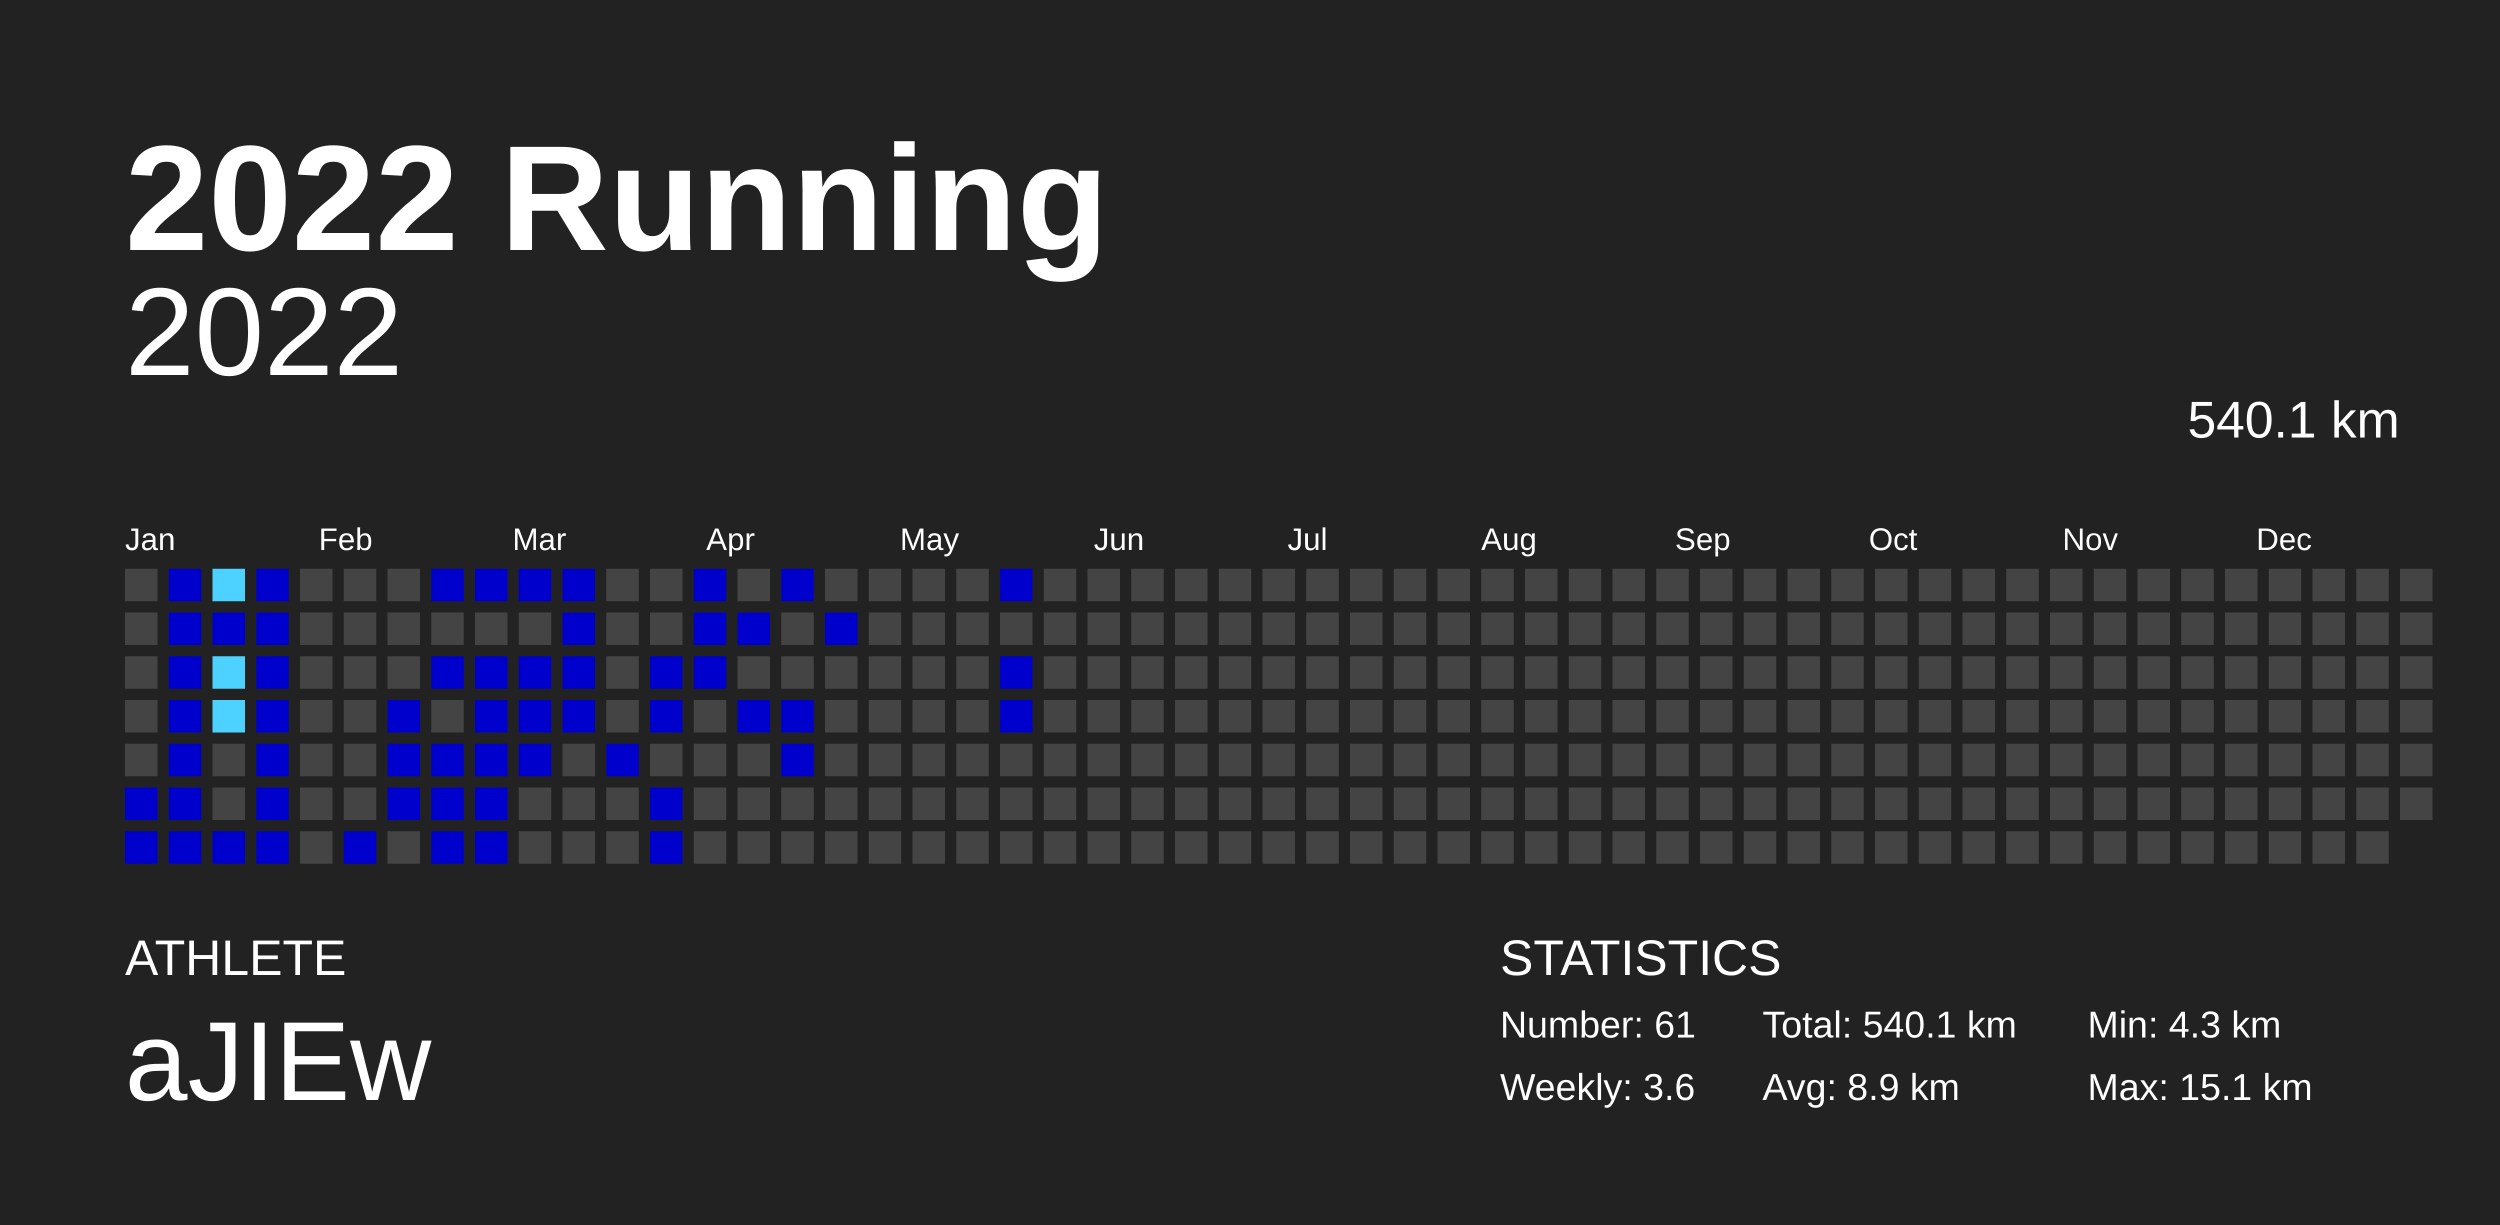
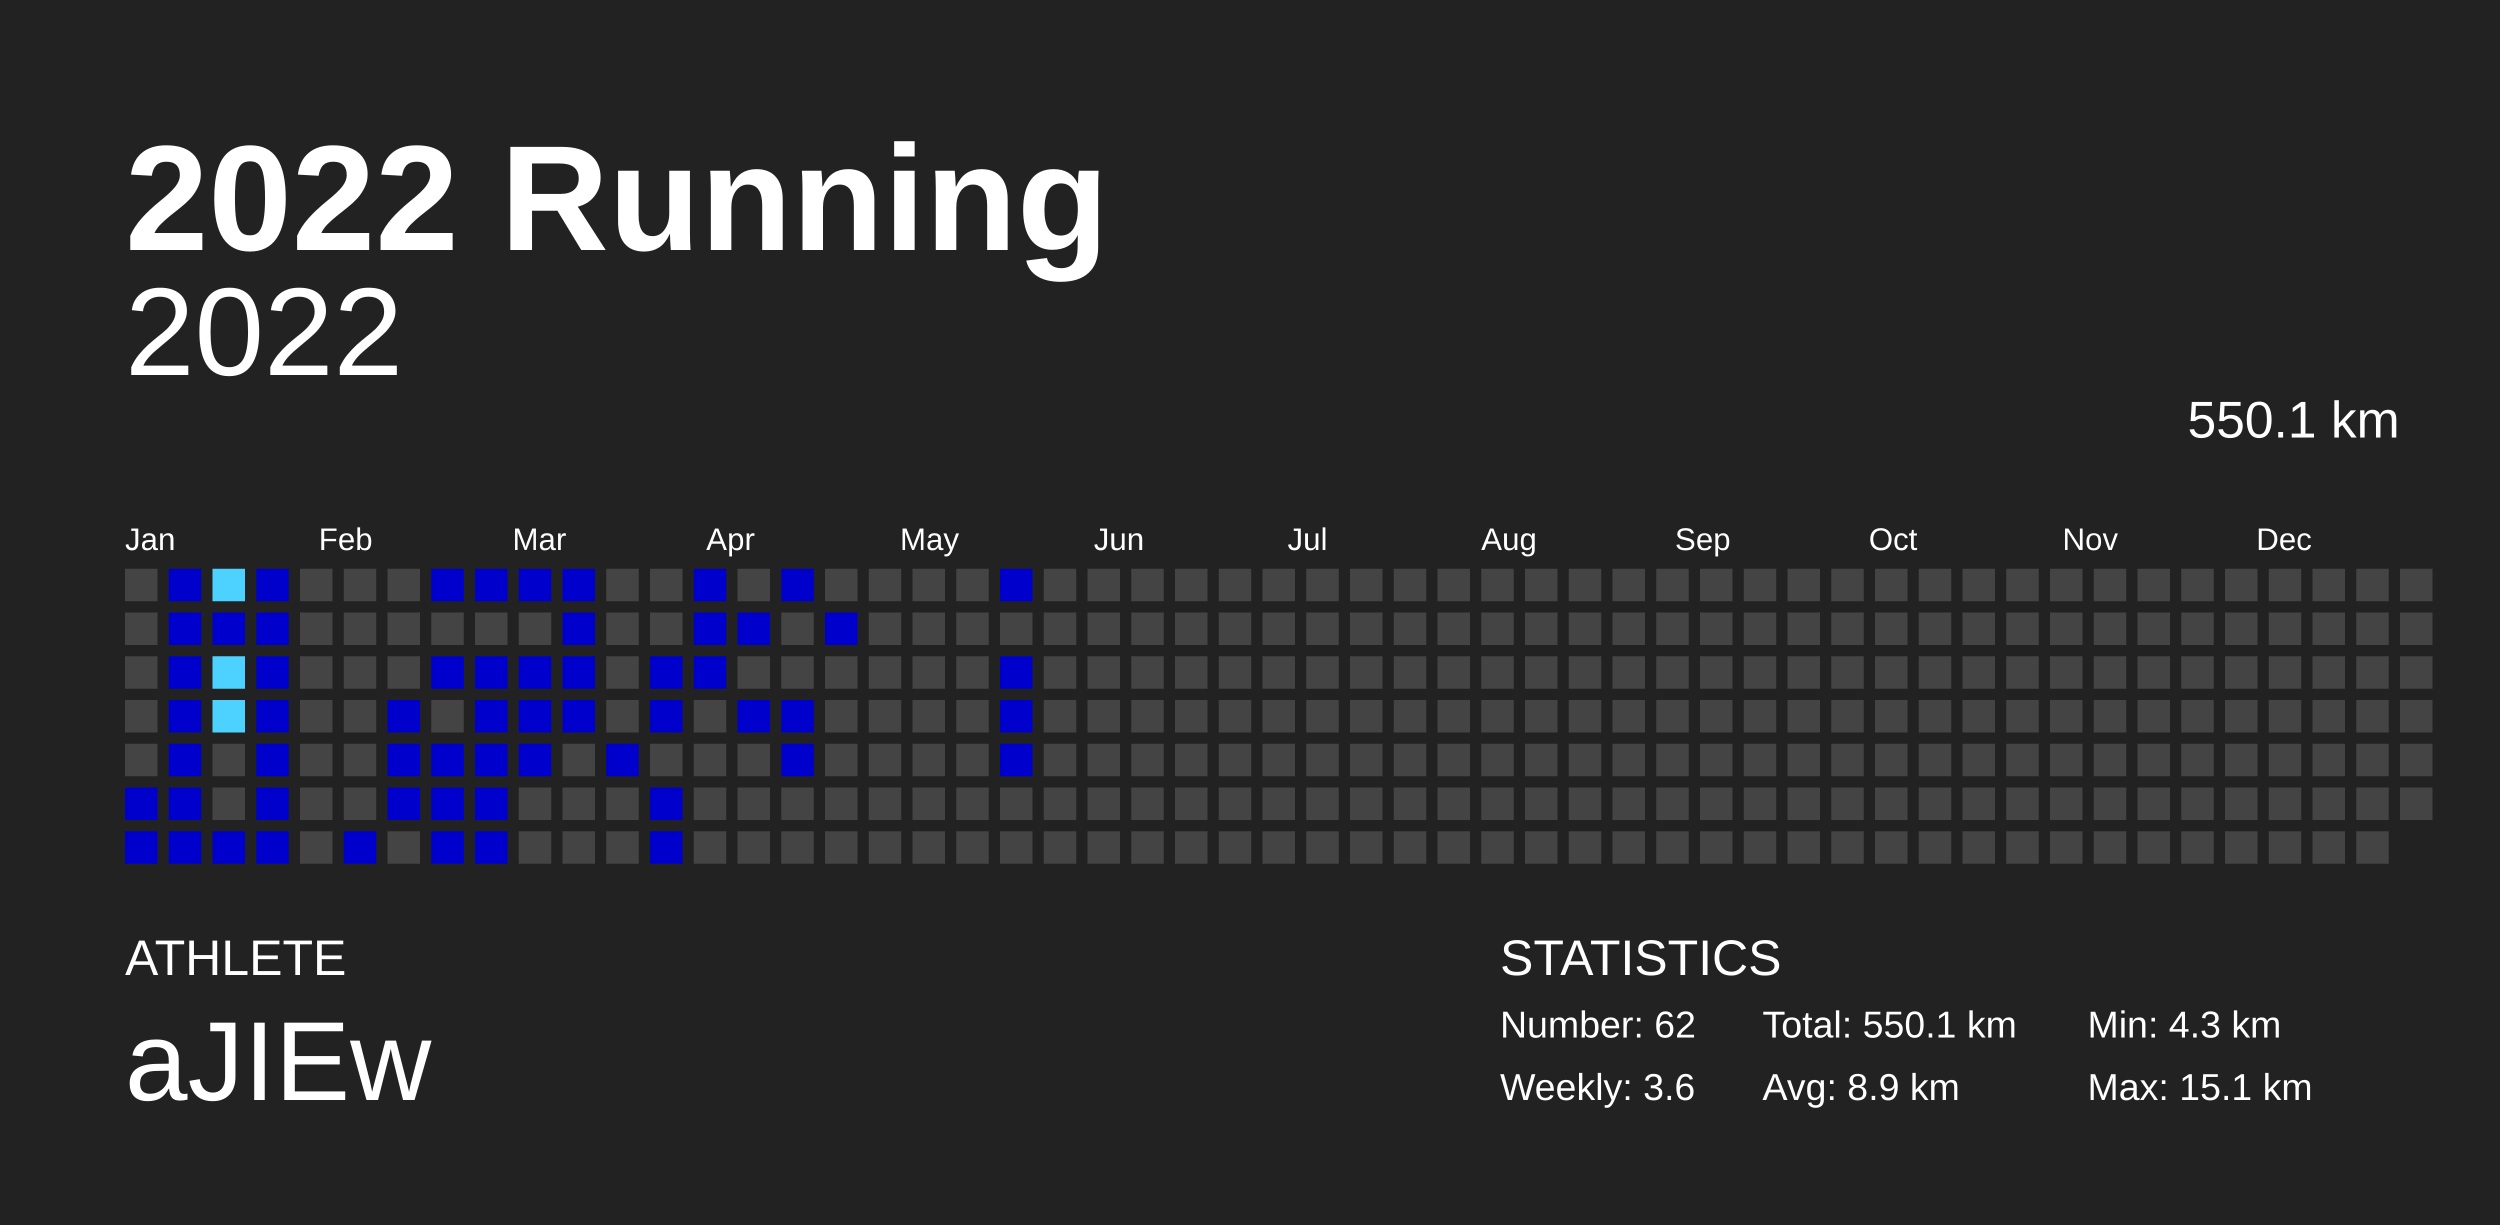
<svg xmlns="http://www.w3.org/2000/svg" baseProfile="full" height="98mm" version="1.1" viewBox="0,0,200,98" width="200mm">
  <defs />
  <rect fill="#222222" height="98" width="200" x="0" y="0" />
  <text fill="#FFFFFF" style="font-size:12px; font-family:Arial; font-weight:bold;" x="10" y="20">2022 Running</text>
  <text fill="#FFFFFF" style="font-size:4px; font-family:Arial" x="10" y="78">ATHLETE</text>
  <text fill="#FFFFFF" style="font-size:9px; font-family:Arial" x="10" y="88">aJIEw</text>
  <text fill="#FFFFFF" style="font-size:4px; font-family:Arial" x="120" y="78">STATISTICS</text>
-   <text fill="#FFFFFF" style="font-size:3px; font-family:Arial" x="120" y="83">Number: 61</text>
+   <text fill="#FFFFFF" style="font-size:3px; font-family:Arial" x="120" y="83">Number: 62</text>
  <text fill="#FFFFFF" style="font-size:3px; font-family:Arial" x="120" y="88">Weekly: 3.6</text>
-   <text fill="#FFFFFF" style="font-size:3px; font-family:Arial" x="141" y="83">Total: 540.1 km</text>
+   <text fill="#FFFFFF" style="font-size:3px; font-family:Arial" x="141" y="83">Total: 550.1 km</text>
  <text fill="#FFFFFF" style="font-size:3px; font-family:Arial" x="141" y="88">Avg: 8.9 km</text>
  <text fill="#FFFFFF" style="font-size:3px; font-family:Arial" x="167" y="83">Min: 4.3 km</text>
  <text fill="#FFFFFF" style="font-size:3px; font-family:Arial" x="167" y="88">Max: 15.1 km</text>
  <text alignment-baseline="hanging" fill="#FFFFFF" style="font-size:10.0px; font-family:Arial;" x="10" y="30">2022</text>
-   <text alignment-baseline="hanging" fill="#FFFFFF" style="font-size:4.125px; font-family:Arial;" x="175" y="35">540.1 km</text>
+   <text alignment-baseline="hanging" fill="#FFFFFF" style="font-size:4.125px; font-family:Arial;" x="175" y="35">550.1 km</text>
  <text fill="#FFFFFF" style="font-size:2.5px; font-family:Arial" x="10.0" y="44">Jan</text>
  <text fill="#FFFFFF" style="font-size:2.5px; font-family:Arial" x="25.5" y="44">Feb</text>
  <text fill="#FFFFFF" style="font-size:2.5px; font-family:Arial" x="41.0" y="44">Mar</text>
  <text fill="#FFFFFF" style="font-size:2.5px; font-family:Arial" x="56.5" y="44">Apr</text>
  <text fill="#FFFFFF" style="font-size:2.5px; font-family:Arial" x="72.0" y="44">May</text>
  <text fill="#FFFFFF" style="font-size:2.5px; font-family:Arial" x="87.5" y="44">Jun</text>
  <text fill="#FFFFFF" style="font-size:2.5px; font-family:Arial" x="103.0" y="44">Jul</text>
  <text fill="#FFFFFF" style="font-size:2.5px; font-family:Arial" x="118.5" y="44">Aug</text>
  <text fill="#FFFFFF" style="font-size:2.5px; font-family:Arial" x="134.0" y="44">Sep</text>
  <text fill="#FFFFFF" style="font-size:2.5px; font-family:Arial" x="149.5" y="44">Oct</text>
  <text fill="#FFFFFF" style="font-size:2.5px; font-family:Arial" x="165.0" y="44">Nov</text>
  <text fill="#FFFFFF" style="font-size:2.5px; font-family:Arial" x="180.5" y="44">Dec</text>
  <rect fill="#444444" height="2.6" width="2.6" x="10.0" y="45.5" />
  <rect fill="#444444" height="2.6" width="2.6" x="10.0" y="49.0" />
  <rect fill="#444444" height="2.6" width="2.6" x="10.0" y="52.5" />
  <rect fill="#444444" height="2.6" width="2.6" x="10.0" y="56.0" />
  <rect fill="#444444" height="2.6" width="2.6" x="10.0" y="59.5" />
  <rect fill="mediumblue" height="2.6" width="2.6" x="10.0" y="63.0" />
  <rect fill="mediumblue" height="2.6" width="2.6" x="10.0" y="66.5" />
  <rect fill="mediumblue" height="2.6" width="2.6" x="13.5" y="45.5" />
  <rect fill="mediumblue" height="2.6" width="2.6" x="13.5" y="49.0" />
  <rect fill="mediumblue" height="2.6" width="2.6" x="13.5" y="52.5" />
  <rect fill="mediumblue" height="2.6" width="2.6" x="13.5" y="56.0" />
  <rect fill="mediumblue" height="2.6" width="2.6" x="13.5" y="59.5" />
  <rect fill="mediumblue" height="2.6" width="2.6" x="13.5" y="63.0" />
  <rect fill="mediumblue" height="2.6" width="2.6" x="13.5" y="66.5" />
  <rect fill="#4dd2ff" height="2.6" width="2.6" x="17.0" y="45.5" />
  <rect fill="mediumblue" height="2.6" width="2.6" x="17.0" y="49.0" />
  <rect fill="#4dd2ff" height="2.6" width="2.6" x="17.0" y="52.5" />
  <rect fill="#4dd2ff" height="2.6" width="2.6" x="17.0" y="56.0" />
  <rect fill="#444444" height="2.6" width="2.6" x="17.0" y="59.5" />
  <rect fill="#444444" height="2.6" width="2.6" x="17.0" y="63.0" />
  <rect fill="mediumblue" height="2.6" width="2.6" x="17.0" y="66.5" />
  <rect fill="mediumblue" height="2.6" width="2.6" x="20.5" y="45.5" />
  <rect fill="mediumblue" height="2.6" width="2.6" x="20.5" y="49.0" />
  <rect fill="mediumblue" height="2.6" width="2.6" x="20.5" y="52.5" />
  <rect fill="mediumblue" height="2.6" width="2.6" x="20.5" y="56.0" />
  <rect fill="mediumblue" height="2.6" width="2.6" x="20.5" y="59.5" />
  <rect fill="mediumblue" height="2.6" width="2.6" x="20.5" y="63.0" />
  <rect fill="mediumblue" height="2.6" width="2.6" x="20.5" y="66.5" />
  <rect fill="#444444" height="2.6" width="2.6" x="24.0" y="45.5" />
  <rect fill="#444444" height="2.6" width="2.6" x="24.0" y="49.0" />
  <rect fill="#444444" height="2.6" width="2.6" x="24.0" y="52.5" />
  <rect fill="#444444" height="2.6" width="2.6" x="24.0" y="56.0" />
  <rect fill="#444444" height="2.6" width="2.6" x="24.0" y="59.5" />
  <rect fill="#444444" height="2.6" width="2.6" x="24.0" y="63.0" />
  <rect fill="#444444" height="2.6" width="2.6" x="24.0" y="66.5" />
  <rect fill="#444444" height="2.6" width="2.6" x="27.5" y="45.5" />
  <rect fill="#444444" height="2.6" width="2.6" x="27.5" y="49.0" />
  <rect fill="#444444" height="2.6" width="2.6" x="27.5" y="52.5" />
  <rect fill="#444444" height="2.6" width="2.6" x="27.5" y="56.0" />
  <rect fill="#444444" height="2.6" width="2.6" x="27.5" y="59.5" />
  <rect fill="#444444" height="2.6" width="2.6" x="27.5" y="63.0" />
  <rect fill="mediumblue" height="2.6" width="2.6" x="27.5" y="66.5" />
  <rect fill="#444444" height="2.6" width="2.6" x="31.0" y="45.5" />
  <rect fill="#444444" height="2.6" width="2.6" x="31.0" y="49.0" />
  <rect fill="#444444" height="2.6" width="2.6" x="31.0" y="52.5" />
  <rect fill="mediumblue" height="2.6" width="2.6" x="31.0" y="56.0" />
  <rect fill="mediumblue" height="2.6" width="2.6" x="31.0" y="59.5" />
  <rect fill="mediumblue" height="2.6" width="2.6" x="31.0" y="63.0" />
  <rect fill="#444444" height="2.6" width="2.6" x="31.0" y="66.5" />
  <rect fill="mediumblue" height="2.6" width="2.6" x="34.5" y="45.5" />
  <rect fill="#444444" height="2.6" width="2.6" x="34.5" y="49.0" />
  <rect fill="mediumblue" height="2.6" width="2.6" x="34.5" y="52.5" />
  <rect fill="#444444" height="2.6" width="2.6" x="34.5" y="56.0" />
  <rect fill="mediumblue" height="2.6" width="2.6" x="34.5" y="59.5" />
  <rect fill="mediumblue" height="2.6" width="2.6" x="34.5" y="63.0" />
  <rect fill="mediumblue" height="2.6" width="2.6" x="34.5" y="66.5" />
  <rect fill="mediumblue" height="2.6" width="2.6" x="38.0" y="45.5" />
  <rect fill="#444444" height="2.6" width="2.6" x="38.0" y="49.0" />
  <rect fill="mediumblue" height="2.6" width="2.6" x="38.0" y="52.5" />
  <rect fill="mediumblue" height="2.6" width="2.6" x="38.0" y="56.0" />
  <rect fill="mediumblue" height="2.6" width="2.6" x="38.0" y="59.5" />
  <rect fill="mediumblue" height="2.6" width="2.6" x="38.0" y="63.0" />
  <rect fill="mediumblue" height="2.6" width="2.6" x="38.0" y="66.5" />
  <rect fill="mediumblue" height="2.6" width="2.6" x="41.5" y="45.5" />
  <rect fill="#444444" height="2.6" width="2.6" x="41.5" y="49.0" />
  <rect fill="mediumblue" height="2.6" width="2.6" x="41.5" y="52.5" />
  <rect fill="mediumblue" height="2.6" width="2.6" x="41.5" y="56.0" />
  <rect fill="mediumblue" height="2.6" width="2.6" x="41.5" y="59.5" />
  <rect fill="#444444" height="2.6" width="2.6" x="41.5" y="63.0" />
  <rect fill="#444444" height="2.6" width="2.6" x="41.5" y="66.5" />
  <rect fill="mediumblue" height="2.6" width="2.6" x="45.0" y="45.5" />
  <rect fill="mediumblue" height="2.6" width="2.6" x="45.0" y="49.0" />
  <rect fill="mediumblue" height="2.6" width="2.6" x="45.0" y="52.5" />
  <rect fill="mediumblue" height="2.6" width="2.6" x="45.0" y="56.0" />
  <rect fill="#444444" height="2.6" width="2.6" x="45.0" y="59.5" />
  <rect fill="#444444" height="2.6" width="2.6" x="45.0" y="63.0" />
  <rect fill="#444444" height="2.6" width="2.6" x="45.0" y="66.5" />
  <rect fill="#444444" height="2.6" width="2.6" x="48.5" y="45.5" />
  <rect fill="#444444" height="2.6" width="2.6" x="48.5" y="49.0" />
  <rect fill="#444444" height="2.6" width="2.6" x="48.5" y="52.5" />
  <rect fill="#444444" height="2.6" width="2.6" x="48.5" y="56.0" />
  <rect fill="mediumblue" height="2.6" width="2.6" x="48.5" y="59.5" />
  <rect fill="#444444" height="2.6" width="2.6" x="48.5" y="63.0" />
  <rect fill="#444444" height="2.6" width="2.6" x="48.5" y="66.5" />
  <rect fill="#444444" height="2.6" width="2.6" x="52.0" y="45.5" />
  <rect fill="#444444" height="2.6" width="2.6" x="52.0" y="49.0" />
  <rect fill="mediumblue" height="2.6" width="2.6" x="52.0" y="52.5" />
  <rect fill="mediumblue" height="2.6" width="2.6" x="52.0" y="56.0" />
  <rect fill="#444444" height="2.6" width="2.6" x="52.0" y="59.5" />
  <rect fill="mediumblue" height="2.6" width="2.6" x="52.0" y="63.0" />
  <rect fill="mediumblue" height="2.6" width="2.6" x="52.0" y="66.5" />
  <rect fill="mediumblue" height="2.6" width="2.6" x="55.5" y="45.5" />
  <rect fill="mediumblue" height="2.6" width="2.6" x="55.5" y="49.0" />
  <rect fill="mediumblue" height="2.6" width="2.6" x="55.5" y="52.5" />
  <rect fill="#444444" height="2.6" width="2.6" x="55.5" y="56.0" />
  <rect fill="#444444" height="2.6" width="2.6" x="55.5" y="59.5" />
  <rect fill="#444444" height="2.6" width="2.6" x="55.5" y="63.0" />
  <rect fill="#444444" height="2.6" width="2.6" x="55.5" y="66.5" />
  <rect fill="#444444" height="2.6" width="2.6" x="59.0" y="45.5" />
  <rect fill="mediumblue" height="2.6" width="2.6" x="59.0" y="49.0" />
  <rect fill="#444444" height="2.6" width="2.6" x="59.0" y="52.5" />
  <rect fill="mediumblue" height="2.6" width="2.6" x="59.0" y="56.0" />
  <rect fill="#444444" height="2.6" width="2.6" x="59.0" y="59.5" />
  <rect fill="#444444" height="2.6" width="2.6" x="59.0" y="63.0" />
  <rect fill="#444444" height="2.6" width="2.6" x="59.0" y="66.5" />
  <rect fill="mediumblue" height="2.6" width="2.6" x="62.5" y="45.5" />
  <rect fill="#444444" height="2.6" width="2.6" x="62.5" y="49.0" />
  <rect fill="#444444" height="2.6" width="2.6" x="62.5" y="52.5" />
  <rect fill="mediumblue" height="2.6" width="2.6" x="62.5" y="56.0" />
  <rect fill="mediumblue" height="2.6" width="2.6" x="62.5" y="59.5" />
  <rect fill="#444444" height="2.6" width="2.6" x="62.5" y="63.0" />
  <rect fill="#444444" height="2.6" width="2.6" x="62.5" y="66.5" />
  <rect fill="#444444" height="2.6" width="2.6" x="66.0" y="45.5" />
  <rect fill="mediumblue" height="2.6" width="2.6" x="66.0" y="49.0" />
  <rect fill="#444444" height="2.6" width="2.6" x="66.0" y="52.5" />
  <rect fill="#444444" height="2.6" width="2.6" x="66.0" y="56.0" />
  <rect fill="#444444" height="2.6" width="2.6" x="66.0" y="59.5" />
  <rect fill="#444444" height="2.6" width="2.6" x="66.0" y="63.0" />
  <rect fill="#444444" height="2.6" width="2.6" x="66.0" y="66.5" />
  <rect fill="#444444" height="2.6" width="2.6" x="69.5" y="45.5" />
  <rect fill="#444444" height="2.6" width="2.6" x="69.5" y="49.0" />
  <rect fill="#444444" height="2.6" width="2.6" x="69.5" y="52.5" />
  <rect fill="#444444" height="2.6" width="2.6" x="69.5" y="56.0" />
  <rect fill="#444444" height="2.6" width="2.6" x="69.5" y="59.5" />
  <rect fill="#444444" height="2.6" width="2.6" x="69.5" y="63.0" />
  <rect fill="#444444" height="2.6" width="2.6" x="69.5" y="66.5" />
  <rect fill="#444444" height="2.6" width="2.6" x="73.0" y="45.5" />
  <rect fill="#444444" height="2.6" width="2.6" x="73.0" y="49.0" />
  <rect fill="#444444" height="2.6" width="2.6" x="73.0" y="52.5" />
  <rect fill="#444444" height="2.6" width="2.6" x="73.0" y="56.0" />
  <rect fill="#444444" height="2.6" width="2.6" x="73.0" y="59.5" />
  <rect fill="#444444" height="2.6" width="2.6" x="73.0" y="63.0" />
  <rect fill="#444444" height="2.6" width="2.6" x="73.0" y="66.5" />
  <rect fill="#444444" height="2.6" width="2.6" x="76.5" y="45.5" />
  <rect fill="#444444" height="2.6" width="2.6" x="76.5" y="49.0" />
  <rect fill="#444444" height="2.6" width="2.6" x="76.5" y="52.5" />
  <rect fill="#444444" height="2.6" width="2.6" x="76.5" y="56.0" />
  <rect fill="#444444" height="2.6" width="2.6" x="76.5" y="59.5" />
  <rect fill="#444444" height="2.6" width="2.6" x="76.5" y="63.0" />
  <rect fill="#444444" height="2.6" width="2.6" x="76.5" y="66.5" />
  <rect fill="mediumblue" height="2.6" width="2.6" x="80.0" y="45.5" />
  <rect fill="#444444" height="2.6" width="2.6" x="80.0" y="49.0" />
  <rect fill="mediumblue" height="2.6" width="2.6" x="80.0" y="52.5" />
  <rect fill="mediumblue" height="2.6" width="2.6" x="80.0" y="56.0" />
-   <rect fill="#444444" height="2.6" width="2.6" x="80.0" y="59.5" />
+   <rect fill="mediumblue" height="2.6" width="2.6" x="80.0" y="59.5" />
  <rect fill="#444444" height="2.6" width="2.6" x="80.0" y="63.0" />
  <rect fill="#444444" height="2.6" width="2.6" x="80.0" y="66.5" />
  <rect fill="#444444" height="2.6" width="2.6" x="83.5" y="45.5" />
  <rect fill="#444444" height="2.6" width="2.6" x="83.5" y="49.0" />
  <rect fill="#444444" height="2.6" width="2.6" x="83.5" y="52.5" />
  <rect fill="#444444" height="2.6" width="2.6" x="83.5" y="56.0" />
  <rect fill="#444444" height="2.6" width="2.6" x="83.5" y="59.5" />
  <rect fill="#444444" height="2.6" width="2.6" x="83.5" y="63.0" />
  <rect fill="#444444" height="2.6" width="2.6" x="83.5" y="66.5" />
  <rect fill="#444444" height="2.6" width="2.6" x="87.0" y="45.5" />
  <rect fill="#444444" height="2.6" width="2.6" x="87.0" y="49.0" />
  <rect fill="#444444" height="2.6" width="2.6" x="87.0" y="52.5" />
  <rect fill="#444444" height="2.6" width="2.6" x="87.0" y="56.0" />
  <rect fill="#444444" height="2.6" width="2.6" x="87.0" y="59.5" />
  <rect fill="#444444" height="2.6" width="2.6" x="87.0" y="63.0" />
  <rect fill="#444444" height="2.6" width="2.6" x="87.0" y="66.5" />
  <rect fill="#444444" height="2.6" width="2.6" x="90.5" y="45.5" />
  <rect fill="#444444" height="2.6" width="2.6" x="90.5" y="49.0" />
  <rect fill="#444444" height="2.6" width="2.6" x="90.5" y="52.5" />
  <rect fill="#444444" height="2.6" width="2.6" x="90.5" y="56.0" />
  <rect fill="#444444" height="2.6" width="2.6" x="90.5" y="59.5" />
  <rect fill="#444444" height="2.6" width="2.6" x="90.5" y="63.0" />
  <rect fill="#444444" height="2.6" width="2.6" x="90.5" y="66.5" />
  <rect fill="#444444" height="2.6" width="2.6" x="94.0" y="45.5" />
  <rect fill="#444444" height="2.6" width="2.6" x="94.0" y="49.0" />
  <rect fill="#444444" height="2.6" width="2.6" x="94.0" y="52.5" />
  <rect fill="#444444" height="2.6" width="2.6" x="94.0" y="56.0" />
  <rect fill="#444444" height="2.6" width="2.6" x="94.0" y="59.5" />
  <rect fill="#444444" height="2.6" width="2.6" x="94.0" y="63.0" />
  <rect fill="#444444" height="2.6" width="2.6" x="94.0" y="66.5" />
  <rect fill="#444444" height="2.6" width="2.6" x="97.5" y="45.5" />
  <rect fill="#444444" height="2.6" width="2.6" x="97.5" y="49.0" />
  <rect fill="#444444" height="2.6" width="2.6" x="97.5" y="52.5" />
  <rect fill="#444444" height="2.6" width="2.6" x="97.5" y="56.0" />
  <rect fill="#444444" height="2.6" width="2.6" x="97.5" y="59.5" />
  <rect fill="#444444" height="2.6" width="2.6" x="97.5" y="63.0" />
  <rect fill="#444444" height="2.6" width="2.6" x="97.5" y="66.5" />
  <rect fill="#444444" height="2.6" width="2.6" x="101.0" y="45.5" />
  <rect fill="#444444" height="2.6" width="2.6" x="101.0" y="49.0" />
  <rect fill="#444444" height="2.6" width="2.6" x="101.0" y="52.5" />
  <rect fill="#444444" height="2.6" width="2.6" x="101.0" y="56.0" />
  <rect fill="#444444" height="2.6" width="2.6" x="101.0" y="59.5" />
  <rect fill="#444444" height="2.6" width="2.6" x="101.0" y="63.0" />
  <rect fill="#444444" height="2.6" width="2.6" x="101.0" y="66.5" />
  <rect fill="#444444" height="2.6" width="2.6" x="104.5" y="45.5" />
  <rect fill="#444444" height="2.6" width="2.6" x="104.5" y="49.0" />
  <rect fill="#444444" height="2.6" width="2.6" x="104.5" y="52.5" />
  <rect fill="#444444" height="2.6" width="2.6" x="104.5" y="56.0" />
  <rect fill="#444444" height="2.6" width="2.6" x="104.5" y="59.5" />
  <rect fill="#444444" height="2.6" width="2.6" x="104.5" y="63.0" />
  <rect fill="#444444" height="2.6" width="2.6" x="104.5" y="66.5" />
  <rect fill="#444444" height="2.6" width="2.6" x="108.0" y="45.5" />
  <rect fill="#444444" height="2.6" width="2.6" x="108.0" y="49.0" />
  <rect fill="#444444" height="2.6" width="2.6" x="108.0" y="52.5" />
  <rect fill="#444444" height="2.6" width="2.6" x="108.0" y="56.0" />
  <rect fill="#444444" height="2.6" width="2.6" x="108.0" y="59.5" />
  <rect fill="#444444" height="2.6" width="2.6" x="108.0" y="63.0" />
  <rect fill="#444444" height="2.6" width="2.6" x="108.0" y="66.5" />
  <rect fill="#444444" height="2.6" width="2.6" x="111.5" y="45.5" />
  <rect fill="#444444" height="2.6" width="2.6" x="111.5" y="49.0" />
  <rect fill="#444444" height="2.6" width="2.6" x="111.5" y="52.5" />
  <rect fill="#444444" height="2.6" width="2.6" x="111.5" y="56.0" />
  <rect fill="#444444" height="2.6" width="2.6" x="111.5" y="59.5" />
  <rect fill="#444444" height="2.6" width="2.6" x="111.5" y="63.0" />
  <rect fill="#444444" height="2.6" width="2.6" x="111.5" y="66.5" />
  <rect fill="#444444" height="2.6" width="2.6" x="115.0" y="45.5" />
  <rect fill="#444444" height="2.6" width="2.6" x="115.0" y="49.0" />
  <rect fill="#444444" height="2.6" width="2.6" x="115.0" y="52.5" />
  <rect fill="#444444" height="2.6" width="2.6" x="115.0" y="56.0" />
  <rect fill="#444444" height="2.6" width="2.6" x="115.0" y="59.5" />
  <rect fill="#444444" height="2.6" width="2.6" x="115.0" y="63.0" />
  <rect fill="#444444" height="2.6" width="2.6" x="115.0" y="66.5" />
  <rect fill="#444444" height="2.6" width="2.6" x="118.5" y="45.5" />
  <rect fill="#444444" height="2.6" width="2.6" x="118.5" y="49.0" />
  <rect fill="#444444" height="2.6" width="2.6" x="118.5" y="52.5" />
  <rect fill="#444444" height="2.6" width="2.6" x="118.5" y="56.0" />
  <rect fill="#444444" height="2.6" width="2.6" x="118.5" y="59.5" />
  <rect fill="#444444" height="2.6" width="2.6" x="118.5" y="63.0" />
  <rect fill="#444444" height="2.6" width="2.6" x="118.5" y="66.5" />
  <rect fill="#444444" height="2.6" width="2.6" x="122.0" y="45.5" />
  <rect fill="#444444" height="2.6" width="2.6" x="122.0" y="49.0" />
  <rect fill="#444444" height="2.6" width="2.6" x="122.0" y="52.5" />
  <rect fill="#444444" height="2.6" width="2.6" x="122.0" y="56.0" />
  <rect fill="#444444" height="2.6" width="2.6" x="122.0" y="59.5" />
  <rect fill="#444444" height="2.6" width="2.6" x="122.0" y="63.0" />
  <rect fill="#444444" height="2.6" width="2.6" x="122.0" y="66.5" />
  <rect fill="#444444" height="2.6" width="2.6" x="125.5" y="45.5" />
  <rect fill="#444444" height="2.6" width="2.6" x="125.5" y="49.0" />
  <rect fill="#444444" height="2.6" width="2.6" x="125.5" y="52.5" />
  <rect fill="#444444" height="2.6" width="2.6" x="125.5" y="56.0" />
  <rect fill="#444444" height="2.6" width="2.6" x="125.5" y="59.5" />
  <rect fill="#444444" height="2.6" width="2.6" x="125.5" y="63.0" />
  <rect fill="#444444" height="2.6" width="2.6" x="125.5" y="66.5" />
  <rect fill="#444444" height="2.6" width="2.6" x="129.0" y="45.5" />
  <rect fill="#444444" height="2.6" width="2.6" x="129.0" y="49.0" />
  <rect fill="#444444" height="2.6" width="2.6" x="129.0" y="52.5" />
  <rect fill="#444444" height="2.6" width="2.6" x="129.0" y="56.0" />
  <rect fill="#444444" height="2.6" width="2.6" x="129.0" y="59.5" />
  <rect fill="#444444" height="2.6" width="2.6" x="129.0" y="63.0" />
  <rect fill="#444444" height="2.6" width="2.6" x="129.0" y="66.5" />
  <rect fill="#444444" height="2.6" width="2.6" x="132.5" y="45.5" />
  <rect fill="#444444" height="2.6" width="2.6" x="132.5" y="49.0" />
  <rect fill="#444444" height="2.6" width="2.6" x="132.5" y="52.5" />
  <rect fill="#444444" height="2.6" width="2.6" x="132.5" y="56.0" />
  <rect fill="#444444" height="2.6" width="2.6" x="132.5" y="59.5" />
  <rect fill="#444444" height="2.6" width="2.6" x="132.5" y="63.0" />
  <rect fill="#444444" height="2.6" width="2.6" x="132.5" y="66.5" />
  <rect fill="#444444" height="2.6" width="2.6" x="136.0" y="45.5" />
  <rect fill="#444444" height="2.6" width="2.6" x="136.0" y="49.0" />
  <rect fill="#444444" height="2.6" width="2.6" x="136.0" y="52.5" />
  <rect fill="#444444" height="2.6" width="2.6" x="136.0" y="56.0" />
  <rect fill="#444444" height="2.6" width="2.6" x="136.0" y="59.5" />
  <rect fill="#444444" height="2.6" width="2.6" x="136.0" y="63.0" />
  <rect fill="#444444" height="2.6" width="2.6" x="136.0" y="66.5" />
  <rect fill="#444444" height="2.6" width="2.6" x="139.5" y="45.5" />
  <rect fill="#444444" height="2.6" width="2.6" x="139.5" y="49.0" />
  <rect fill="#444444" height="2.6" width="2.6" x="139.5" y="52.5" />
  <rect fill="#444444" height="2.6" width="2.6" x="139.5" y="56.0" />
  <rect fill="#444444" height="2.6" width="2.6" x="139.5" y="59.5" />
  <rect fill="#444444" height="2.6" width="2.6" x="139.5" y="63.0" />
  <rect fill="#444444" height="2.6" width="2.6" x="139.5" y="66.5" />
  <rect fill="#444444" height="2.6" width="2.6" x="143.0" y="45.5" />
  <rect fill="#444444" height="2.6" width="2.6" x="143.0" y="49.0" />
  <rect fill="#444444" height="2.6" width="2.6" x="143.0" y="52.5" />
  <rect fill="#444444" height="2.6" width="2.6" x="143.0" y="56.0" />
  <rect fill="#444444" height="2.6" width="2.6" x="143.0" y="59.5" />
  <rect fill="#444444" height="2.6" width="2.6" x="143.0" y="63.0" />
  <rect fill="#444444" height="2.6" width="2.6" x="143.0" y="66.5" />
  <rect fill="#444444" height="2.6" width="2.6" x="146.5" y="45.5" />
  <rect fill="#444444" height="2.6" width="2.6" x="146.5" y="49.0" />
  <rect fill="#444444" height="2.6" width="2.6" x="146.5" y="52.5" />
  <rect fill="#444444" height="2.6" width="2.6" x="146.5" y="56.0" />
  <rect fill="#444444" height="2.6" width="2.6" x="146.5" y="59.5" />
  <rect fill="#444444" height="2.6" width="2.6" x="146.5" y="63.0" />
  <rect fill="#444444" height="2.6" width="2.6" x="146.5" y="66.5" />
  <rect fill="#444444" height="2.6" width="2.6" x="150.0" y="45.5" />
  <rect fill="#444444" height="2.6" width="2.6" x="150.0" y="49.0" />
  <rect fill="#444444" height="2.6" width="2.6" x="150.0" y="52.5" />
  <rect fill="#444444" height="2.6" width="2.6" x="150.0" y="56.0" />
  <rect fill="#444444" height="2.6" width="2.6" x="150.0" y="59.5" />
  <rect fill="#444444" height="2.6" width="2.6" x="150.0" y="63.0" />
  <rect fill="#444444" height="2.6" width="2.6" x="150.0" y="66.5" />
  <rect fill="#444444" height="2.6" width="2.6" x="153.5" y="45.5" />
  <rect fill="#444444" height="2.6" width="2.6" x="153.5" y="49.0" />
  <rect fill="#444444" height="2.6" width="2.6" x="153.5" y="52.5" />
  <rect fill="#444444" height="2.6" width="2.6" x="153.5" y="56.0" />
  <rect fill="#444444" height="2.6" width="2.6" x="153.5" y="59.5" />
  <rect fill="#444444" height="2.6" width="2.6" x="153.5" y="63.0" />
  <rect fill="#444444" height="2.6" width="2.6" x="153.5" y="66.5" />
  <rect fill="#444444" height="2.6" width="2.6" x="157.0" y="45.5" />
  <rect fill="#444444" height="2.6" width="2.6" x="157.0" y="49.0" />
  <rect fill="#444444" height="2.6" width="2.6" x="157.0" y="52.5" />
  <rect fill="#444444" height="2.6" width="2.6" x="157.0" y="56.0" />
  <rect fill="#444444" height="2.6" width="2.6" x="157.0" y="59.5" />
  <rect fill="#444444" height="2.6" width="2.6" x="157.0" y="63.0" />
  <rect fill="#444444" height="2.6" width="2.6" x="157.0" y="66.5" />
  <rect fill="#444444" height="2.6" width="2.6" x="160.5" y="45.5" />
  <rect fill="#444444" height="2.6" width="2.6" x="160.5" y="49.0" />
  <rect fill="#444444" height="2.6" width="2.6" x="160.5" y="52.5" />
  <rect fill="#444444" height="2.6" width="2.6" x="160.5" y="56.0" />
  <rect fill="#444444" height="2.6" width="2.6" x="160.5" y="59.5" />
  <rect fill="#444444" height="2.6" width="2.6" x="160.5" y="63.0" />
  <rect fill="#444444" height="2.6" width="2.6" x="160.5" y="66.5" />
  <rect fill="#444444" height="2.6" width="2.6" x="164.0" y="45.5" />
  <rect fill="#444444" height="2.6" width="2.6" x="164.0" y="49.0" />
  <rect fill="#444444" height="2.6" width="2.6" x="164.0" y="52.5" />
  <rect fill="#444444" height="2.6" width="2.6" x="164.0" y="56.0" />
  <rect fill="#444444" height="2.6" width="2.6" x="164.0" y="59.5" />
  <rect fill="#444444" height="2.6" width="2.6" x="164.0" y="63.0" />
  <rect fill="#444444" height="2.6" width="2.6" x="164.0" y="66.5" />
  <rect fill="#444444" height="2.6" width="2.6" x="167.5" y="45.5" />
  <rect fill="#444444" height="2.6" width="2.6" x="167.5" y="49.0" />
  <rect fill="#444444" height="2.6" width="2.6" x="167.5" y="52.5" />
  <rect fill="#444444" height="2.6" width="2.6" x="167.5" y="56.0" />
  <rect fill="#444444" height="2.6" width="2.6" x="167.5" y="59.5" />
  <rect fill="#444444" height="2.6" width="2.6" x="167.5" y="63.0" />
  <rect fill="#444444" height="2.6" width="2.6" x="167.5" y="66.5" />
  <rect fill="#444444" height="2.6" width="2.6" x="171.0" y="45.5" />
  <rect fill="#444444" height="2.6" width="2.6" x="171.0" y="49.0" />
  <rect fill="#444444" height="2.6" width="2.6" x="171.0" y="52.5" />
  <rect fill="#444444" height="2.6" width="2.6" x="171.0" y="56.0" />
  <rect fill="#444444" height="2.6" width="2.6" x="171.0" y="59.5" />
  <rect fill="#444444" height="2.6" width="2.6" x="171.0" y="63.0" />
  <rect fill="#444444" height="2.6" width="2.6" x="171.0" y="66.5" />
  <rect fill="#444444" height="2.6" width="2.6" x="174.5" y="45.5" />
  <rect fill="#444444" height="2.6" width="2.6" x="174.5" y="49.0" />
  <rect fill="#444444" height="2.6" width="2.6" x="174.5" y="52.5" />
  <rect fill="#444444" height="2.6" width="2.6" x="174.5" y="56.0" />
  <rect fill="#444444" height="2.6" width="2.6" x="174.5" y="59.5" />
  <rect fill="#444444" height="2.6" width="2.6" x="174.5" y="63.0" />
  <rect fill="#444444" height="2.6" width="2.6" x="174.5" y="66.5" />
  <rect fill="#444444" height="2.6" width="2.6" x="178.0" y="45.5" />
  <rect fill="#444444" height="2.6" width="2.6" x="178.0" y="49.0" />
  <rect fill="#444444" height="2.6" width="2.6" x="178.0" y="52.5" />
  <rect fill="#444444" height="2.6" width="2.6" x="178.0" y="56.0" />
  <rect fill="#444444" height="2.6" width="2.6" x="178.0" y="59.5" />
  <rect fill="#444444" height="2.6" width="2.6" x="178.0" y="63.0" />
  <rect fill="#444444" height="2.6" width="2.6" x="178.0" y="66.5" />
  <rect fill="#444444" height="2.6" width="2.6" x="181.5" y="45.5" />
  <rect fill="#444444" height="2.6" width="2.6" x="181.5" y="49.0" />
  <rect fill="#444444" height="2.6" width="2.6" x="181.5" y="52.5" />
  <rect fill="#444444" height="2.6" width="2.6" x="181.5" y="56.0" />
  <rect fill="#444444" height="2.6" width="2.6" x="181.5" y="59.5" />
  <rect fill="#444444" height="2.6" width="2.6" x="181.5" y="63.0" />
  <rect fill="#444444" height="2.6" width="2.6" x="181.5" y="66.5" />
  <rect fill="#444444" height="2.6" width="2.6" x="185.0" y="45.5" />
  <rect fill="#444444" height="2.6" width="2.6" x="185.0" y="49.0" />
  <rect fill="#444444" height="2.6" width="2.6" x="185.0" y="52.5" />
  <rect fill="#444444" height="2.6" width="2.6" x="185.0" y="56.0" />
  <rect fill="#444444" height="2.6" width="2.6" x="185.0" y="59.5" />
  <rect fill="#444444" height="2.6" width="2.6" x="185.0" y="63.0" />
  <rect fill="#444444" height="2.6" width="2.6" x="185.0" y="66.5" />
  <rect fill="#444444" height="2.6" width="2.6" x="188.5" y="45.5" />
  <rect fill="#444444" height="2.6" width="2.6" x="188.5" y="49.0" />
  <rect fill="#444444" height="2.6" width="2.6" x="188.5" y="52.5" />
  <rect fill="#444444" height="2.6" width="2.6" x="188.5" y="56.0" />
  <rect fill="#444444" height="2.6" width="2.6" x="188.5" y="59.5" />
  <rect fill="#444444" height="2.6" width="2.6" x="188.5" y="63.0" />
  <rect fill="#444444" height="2.6" width="2.6" x="188.5" y="66.5" />
  <rect fill="#444444" height="2.6" width="2.6" x="192.0" y="45.5" />
  <rect fill="#444444" height="2.6" width="2.6" x="192.0" y="49.0" />
  <rect fill="#444444" height="2.6" width="2.6" x="192.0" y="52.5" />
  <rect fill="#444444" height="2.6" width="2.6" x="192.0" y="56.0" />
  <rect fill="#444444" height="2.6" width="2.6" x="192.0" y="59.5" />
  <rect fill="#444444" height="2.6" width="2.6" x="192.0" y="63.0" />
</svg>
